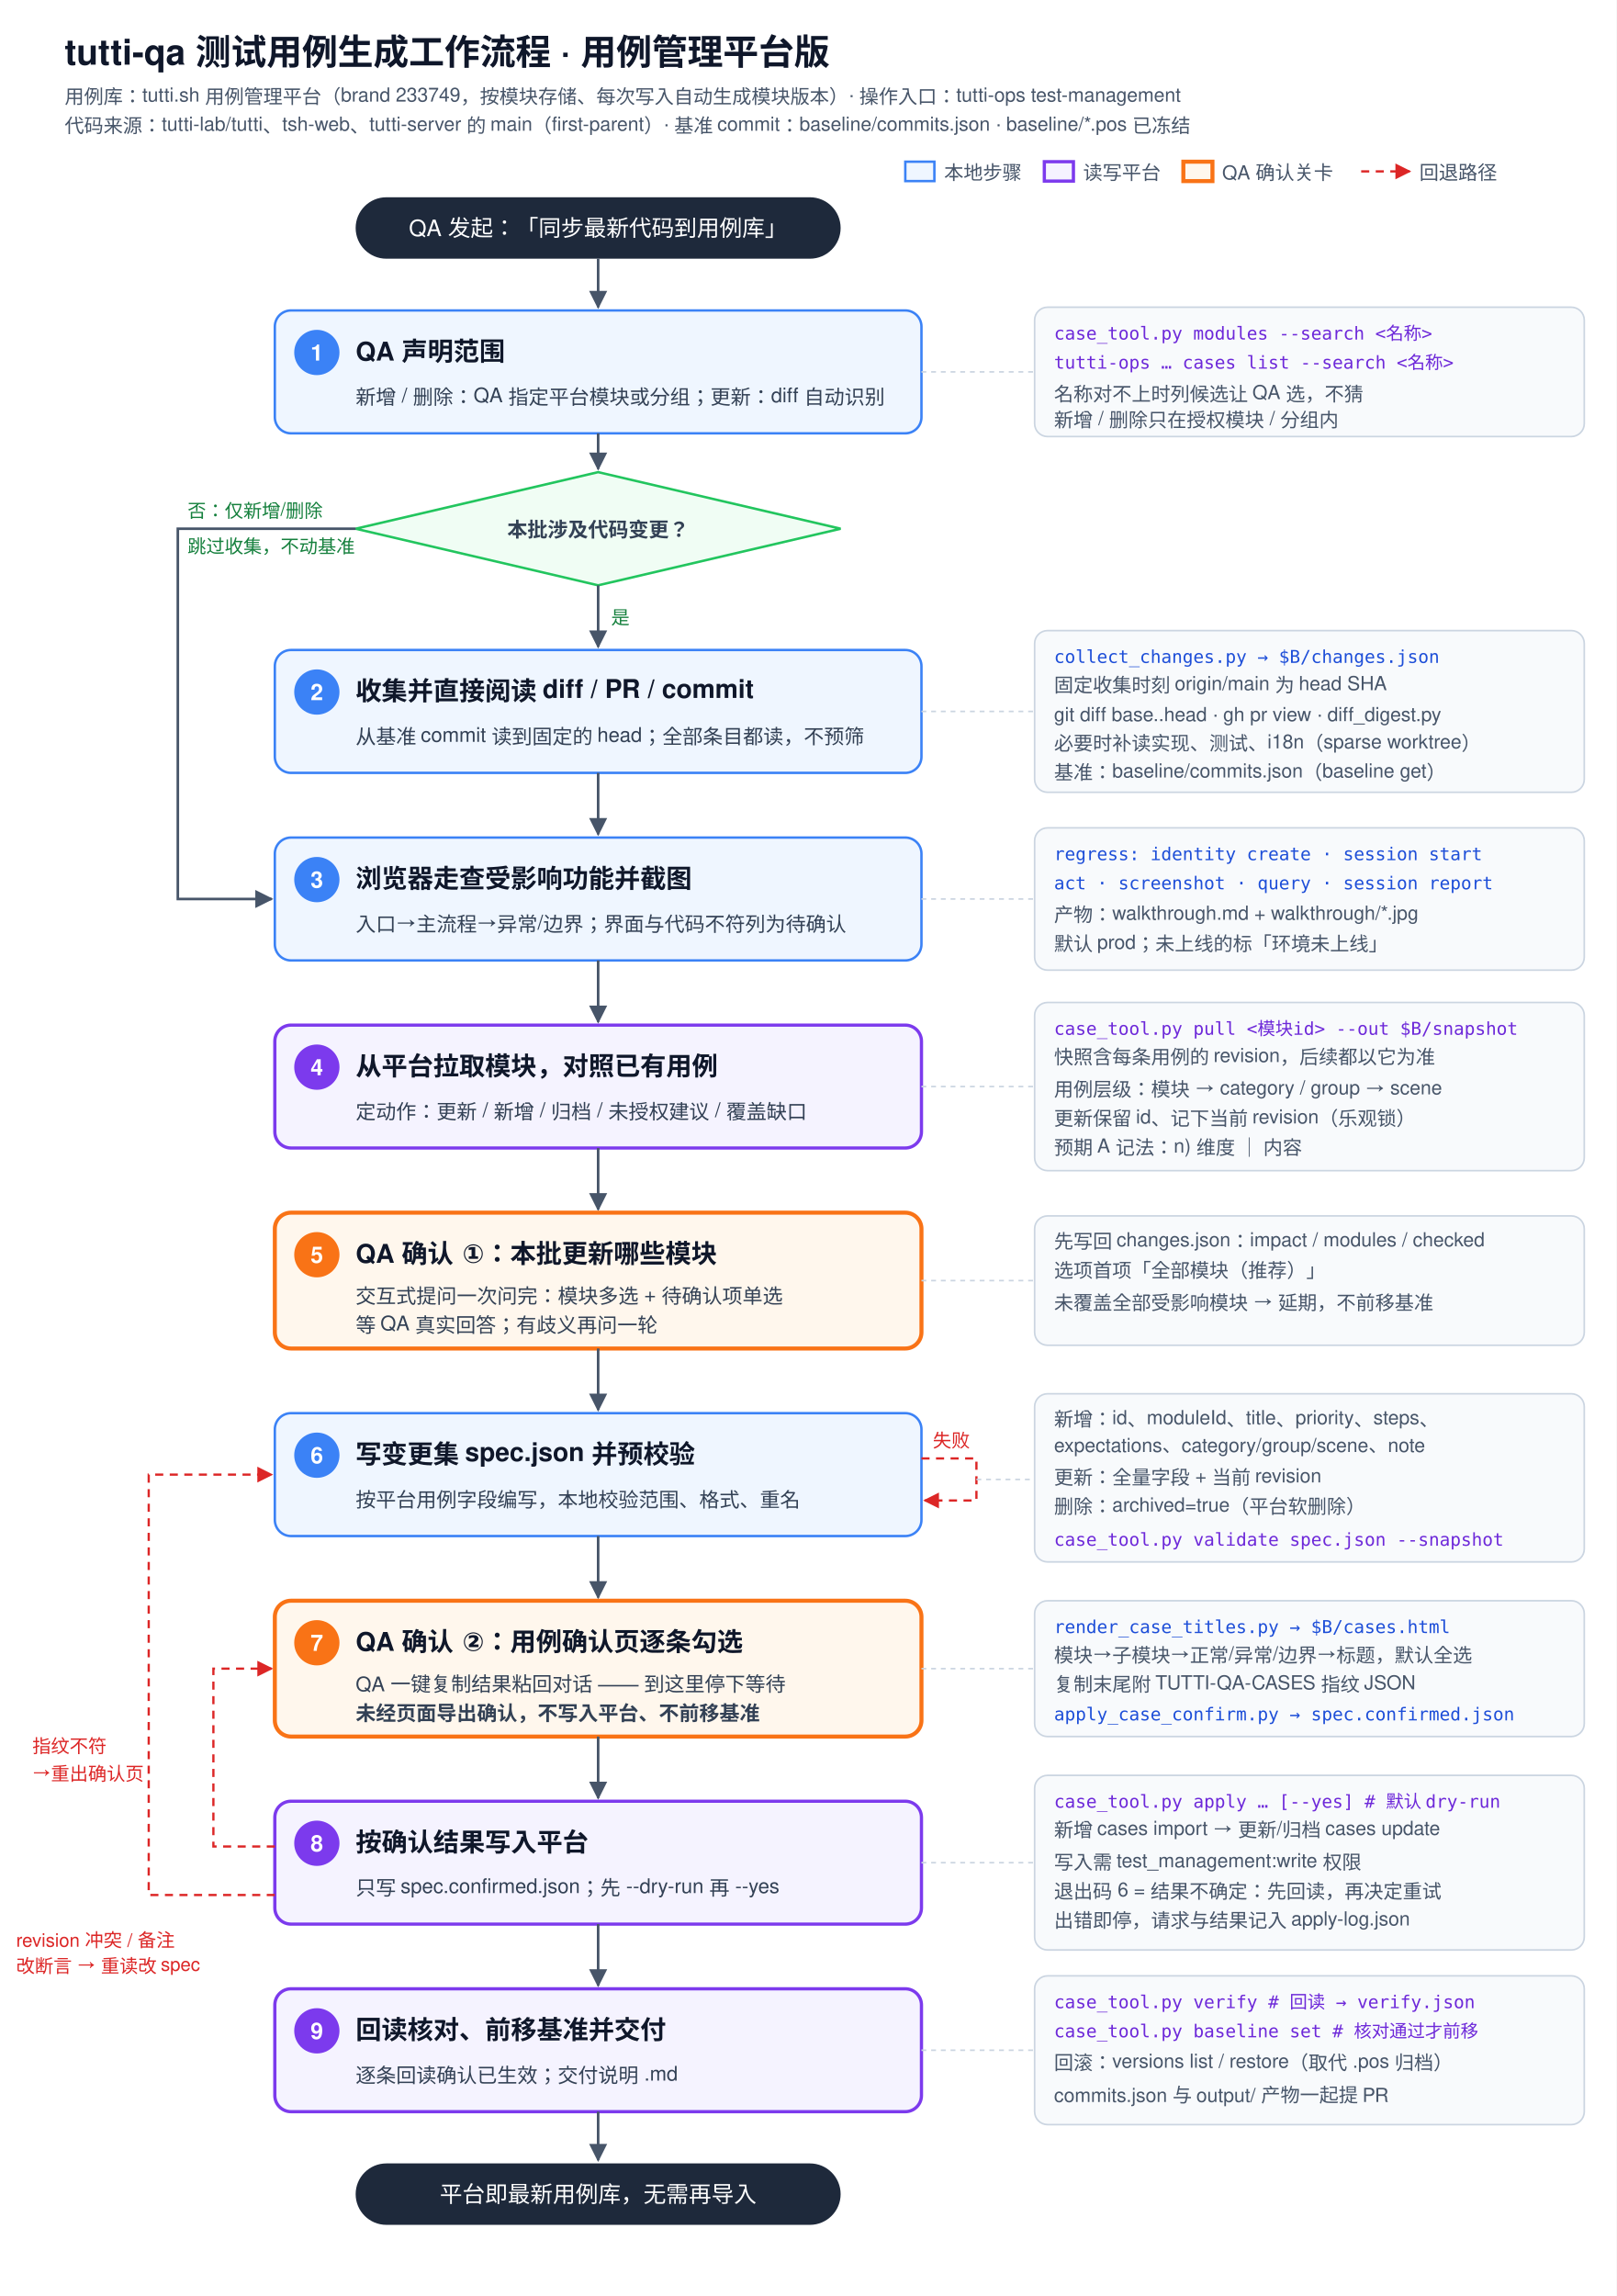
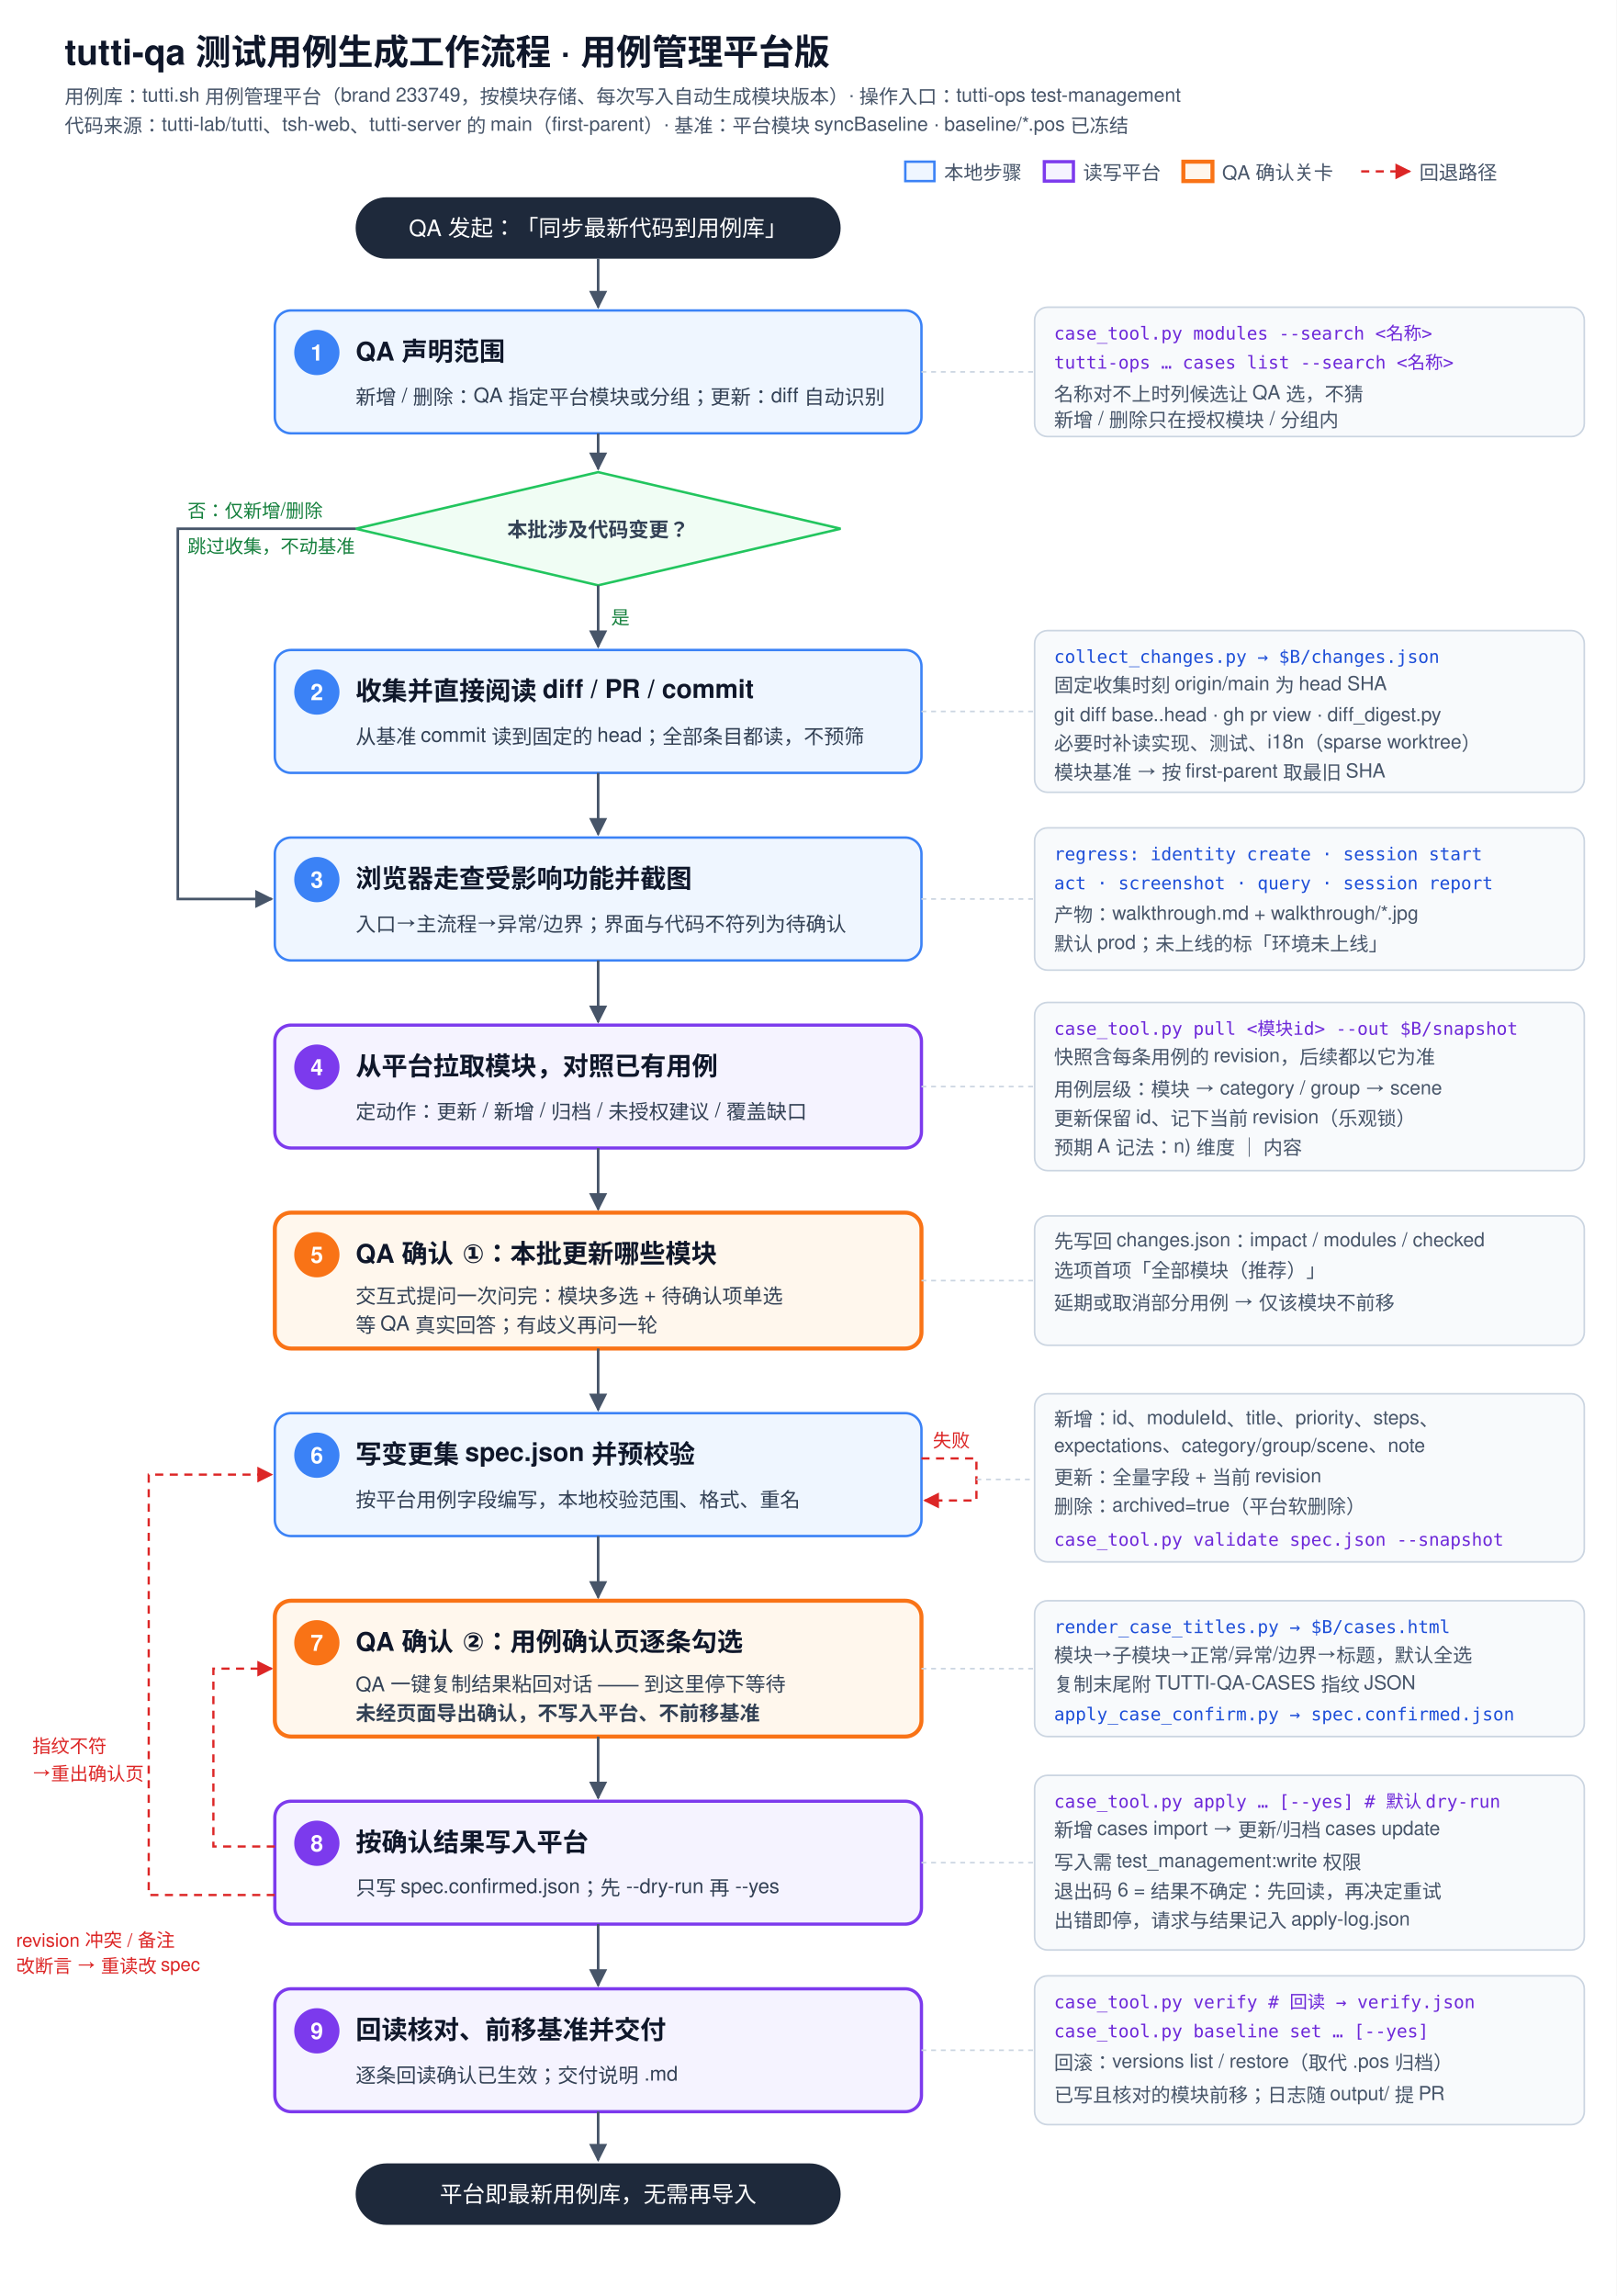
<svg xmlns="http://www.w3.org/2000/svg" viewBox="0 0 1000 1420" role="img" aria-labelledby="t d" font-family="PingFang SC, Microsoft YaHei, Helvetica, sans-serif">
  <defs>
    <marker id="a" viewBox="0 0 10 10" refX="9" refY="5" markerWidth="7" markerHeight="7" orient="auto-start-reverse">
      <path d="M0 0L10 5L0 10z" fill="#475569" />
    </marker>
    <marker id="r" viewBox="0 0 10 10" refX="9" refY="5" markerWidth="7" markerHeight="7" orient="auto-start-reverse">
      <path d="M0 0L10 5L0 10z" fill="#dc2626" />
    </marker>
    <style>
      .step{fill:#eff6ff;stroke:#3b82f6;stroke-width:1.5}
      .gate{fill:#fff7ed;stroke:#f97316;stroke-width:2.5}
      .ops{fill:#f5f3ff;stroke:#7c3aed;stroke-width:2}
      .note{fill:#f8fafc;stroke:#cbd5e1;stroke-width:1}
      .warn{fill:#fef2f2;stroke:#f87171;stroke-width:1;stroke-dasharray:4 3}
      .pill{fill:#1e293b}
      .dia{fill:#f0fdf4;stroke:#22c55e;stroke-width:1.5}
      .h{font-size:16px;font-weight:700;fill:#0f172a}
      .s{font-size:12.5px;fill:#334155}
      .n{font-size:12px;fill:#475569}
      .c{font-family:Menlo,Consolas,monospace;font-size:11px;fill:#1d4ed8}
      .cv{font-family:Menlo,Consolas,monospace;font-size:11px;fill:#6d28d9}
      .num{font-size:14px;font-weight:700;fill:#fff}
      .flow{stroke:#475569;stroke-width:1.6;fill:none;marker-end:url(#a)}
      .back{stroke:#dc2626;stroke-width:1.4;fill:none;stroke-dasharray:5 4;marker-end:url(#r)}
      .link{stroke:#cbd5e1;stroke-width:1;stroke-dasharray:3 3}
      .lb{font-size:11.5px;fill:#dc2626}
      .lg{font-size:11.5px;fill:#15803d}
    </style>
  </defs>
  <rect width="1000" height="1420" fill="#ffffff" />
  <text x="40" y="40" font-size="22" font-weight="700" fill="#0f172a">tutti-qa 测试用例生成工作流程 · 用例管理平台版</text>
  <text x="40" y="64" class="n">用例库：tutti.sh 用例管理平台（brand 233749，按模块存储、每次写入自动生成模块版本）· 操作入口：tutti-ops test-management</text>
-   <text x="40" y="82" class="n">代码来源：tutti-lab/tutti、tsh-web、tutti-server 的 main（first-parent）· 基准 commit：baseline/commits.json · baseline/*.pos 已冻结</text>
+   <text x="40" y="82" class="n">代码来源：tutti-lab/tutti、tsh-web、tutti-server 的 main（first-parent）· 基准：平台模块 syncBaseline · baseline/*.pos 已冻结</text>
  <g transform="translate(560,100)">
    <rect width="18" height="12" class="step" />
    <text x="24" y="11" class="n">本地步骤</text>
    <rect x="86" width="18" height="12" class="ops" />
    <text x="110" y="11" class="n">读写平台</text>
    <rect x="172" width="18" height="12" class="gate" />
    <text x="196" y="11" class="n">QA 确认关卡</text>
    <line x1="282" y1="6" x2="312" y2="6" class="back" />
    <text x="318" y="11" class="n">回退路径</text>
  </g>
  <g transform="translate(0,72)">
    <rect x="220" y="50" width="300" height="38" rx="19" class="pill" />
    <text x="370" y="74" text-anchor="middle" font-size="14" fill="#fff">QA 发起：「同步最新代码到用例库」</text>
    <line x1="370" y1="88" x2="370" y2="118" class="flow" />
    <rect x="170" y="120" width="400" height="76" rx="10" class="step" />
    <circle cx="196" cy="146" r="14" fill="#3b82f6" />
    <text x="196" y="151" text-anchor="middle" class="num">1</text>
    <text x="220" y="151" class="h">QA 声明范围</text>
    <text x="220" y="178" class="s">新增 / 删除：QA 指定平台模块或分组；更新：diff 自动识别</text>
    <line x1="370" y1="196" x2="370" y2="218" class="flow" />
    <polygon points="370,220 520,255 370,290 220,255" class="dia" />
    <text x="370" y="260" text-anchor="middle" class="s" font-weight="700">本批涉及代码变更？</text>
    <line x1="370" y1="290" x2="370" y2="328" class="flow" />
    <text x="378" y="314" class="lg">是</text>
    <polyline points="220,255 110,255 110,484 168,484" class="flow" />
    <text x="116" y="248" class="lg">否：仅新增/删除</text>
    <text x="116" y="270" class="lg">跳过收集，不动基准</text>
    <rect x="170" y="330" width="400" height="76" rx="10" class="step" />
    <circle cx="196" cy="356" r="14" fill="#3b82f6" />
    <text x="196" y="361" text-anchor="middle" class="num">2</text>
    <text x="220" y="361" class="h">收集并直接阅读 diff / PR / commit</text>
    <text x="220" y="388" class="s">从基准 commit 读到固定的 head；全部条目都读，不预筛</text>
    <line x1="370" y1="406" x2="370" y2="444" class="flow" />
    <rect x="170" y="446" width="400" height="76" rx="10" class="step" />
    <circle cx="196" cy="472" r="14" fill="#3b82f6" />
    <text x="196" y="477" text-anchor="middle" class="num">3</text>
    <text x="220" y="477" class="h">浏览器走查受影响功能并截图</text>
    <text x="220" y="504" class="s">入口→主流程→异常/边界；界面与代码不符列为待确认</text>
    <line x1="370" y1="522" x2="370" y2="560" class="flow" />
    <rect x="170" y="562" width="400" height="76" rx="10" class="ops" />
    <circle cx="196" cy="588" r="14" fill="#7c3aed" />
    <text x="196" y="593" text-anchor="middle" class="num">4</text>
    <text x="220" y="593" class="h">从平台拉取模块，对照已有用例</text>
    <text x="220" y="620" class="s">定动作：更新 / 新增 / 归档 / 未授权建议 / 覆盖缺口</text>
    <line x1="370" y1="638" x2="370" y2="676" class="flow" />
    <rect x="170" y="678" width="400" height="84" rx="10" class="gate" />
    <circle cx="196" cy="704" r="14" fill="#f97316" />
    <text x="196" y="709" text-anchor="middle" class="num">5</text>
    <text x="220" y="709" class="h">QA 确认 ①：本批更新哪些模块</text>
    <text x="220" y="734" class="s">交互式提问一次问完：模块多选 + 待确认项单选</text>
    <text x="220" y="752" class="s">等 QA 真实回答；有歧义再问一轮</text>
    <line x1="370" y1="762" x2="370" y2="800" class="flow" />
    <rect x="170" y="802" width="400" height="76" rx="10" class="step" />
    <circle cx="196" cy="828" r="14" fill="#3b82f6" />
    <text x="196" y="833" text-anchor="middle" class="num">6</text>
    <text x="220" y="833" class="h">写变更集 spec.json 并预校验</text>
    <text x="220" y="860" class="s">按平台用例字段编写，本地校验范围、格式、重名</text>
    <polyline points="570,830 604,830 604,856 572,856" class="back" />
    <text x="577" y="823" class="lb">失败</text>
    <line x1="370" y1="878" x2="370" y2="916" class="flow" />
    <rect x="170" y="918" width="400" height="84" rx="10" class="gate" />
    <circle cx="196" cy="944" r="14" fill="#f97316" />
    <text x="196" y="949" text-anchor="middle" class="num">7</text>
    <text x="220" y="949" class="h">QA 确认 ②：用例确认页逐条勾选</text>
    <text x="220" y="974" class="s">QA 一键复制结果粘回对话 —— 到这里停下等待</text>
    <text x="220" y="992" class="s" font-weight="700" fill="#c2410c">未经页面导出确认，不写入平台、不前移基准</text>
    <line x1="370" y1="1002" x2="370" y2="1040" class="flow" />
    <rect x="170" y="1042" width="400" height="76" rx="10" class="ops" />
    <circle cx="196" cy="1068" r="14" fill="#7c3aed" />
    <text x="196" y="1073" text-anchor="middle" class="num">8</text>
    <text x="220" y="1073" class="h">按确认结果写入平台</text>
    <text x="220" y="1100" class="s">只写 spec.confirmed.json；先 --dry-run 再 --yes</text>
    <polyline points="170,1070 132,1070 132,960 168,960" class="back" />
    <text x="20" y="1012" class="lb">指纹不符</text>
    <text x="20" y="1028" class="lb">→重出确认页</text>
    <polyline points="170,1100 92,1100 92,840 168,840" class="back" />
    <text x="10" y="1132" class="lb">revision 冲突 / 备注</text>
    <text x="10" y="1148" class="lb">改断言 → 重读改 spec</text>
    <line x1="370" y1="1118" x2="370" y2="1156" class="flow" />
    <rect x="170" y="1158" width="400" height="76" rx="10" class="ops" />
    <circle cx="196" cy="1184" r="14" fill="#7c3aed" />
    <text x="196" y="1189" text-anchor="middle" class="num">9</text>
    <text x="220" y="1189" class="h">回读核对、前移基准并交付</text>
    <text x="220" y="1216" class="s">逐条回读确认已生效；交付说明 .md</text>
    <line x1="370" y1="1234" x2="370" y2="1264" class="flow" />
    <rect x="220" y="1266" width="300" height="38" rx="19" class="pill" />
    <text x="370" y="1290" text-anchor="middle" font-size="14" fill="#fff">平台即最新用例库，无需再导入</text>
    <line x1="570" y1="158" x2="640" y2="158" class="link" />
    <rect x="640" y="118" width="340" height="80" rx="8" class="note" />
    <text x="652" y="138" class="cv">case_tool.py modules --search &lt;名称&gt;</text>
    <text x="652" y="156" class="cv">tutti-ops … cases list --search &lt;名称&gt;</text>
    <text x="652" y="176" class="n">名称对不上时列候选让 QA 选，不猜</text>
    <text x="652" y="192" class="n">新增 / 删除只在授权模块 / 分组内</text>
    <line x1="570" y1="368" x2="640" y2="368" class="link" />
    <rect x="640" y="318" width="340" height="100" rx="8" class="note" />
    <text x="652" y="338" class="c">collect_changes.py → $B/changes.json</text>
    <text x="652" y="356" class="n">固定收集时刻 origin/main 为 head SHA</text>
    <text x="652" y="374" class="n">git diff base..head · gh pr view · diff_digest.py</text>
    <text x="652" y="392" class="n">必要时补读实现、测试、i18n（sparse worktree）</text>
-     <text x="652" y="410" class="n">基准：baseline/commits.json（baseline get）</text>
+     <text x="652" y="410" class="n">模块基准 → 按 first-parent 取最旧 SHA</text>
    <line x1="570" y1="484" x2="640" y2="484" class="link" />
    <rect x="640" y="440" width="340" height="88" rx="8" class="note" />
    <text x="652" y="460" class="c">regress: identity create · session start</text>
    <text x="652" y="478" class="c">act · screenshot · query · session report</text>
    <text x="652" y="498" class="n">产物：walkthrough.md + walkthrough/*.jpg</text>
    <text x="652" y="516" class="n">默认 prod；未上线的标「环境未上线」</text>
    <line x1="570" y1="600" x2="640" y2="600" class="link" />
    <rect x="640" y="548" width="340" height="104" rx="8" class="note" />
    <text x="652" y="568" class="cv">case_tool.py pull &lt;模块id&gt; --out $B/snapshot</text>
    <text x="652" y="586" class="n">快照含每条用例的 revision，后续都以它为准</text>
    <text x="652" y="606" class="n">用例层级：模块 → category / group → scene</text>
    <text x="652" y="624" class="n">更新保留 id、记下当前 revision（乐观锁）</text>
    <text x="652" y="642" class="n">预期 A 记法：n) 维度 ｜ 内容</text>
    <line x1="570" y1="720" x2="640" y2="720" class="link" />
    <rect x="640" y="680" width="340" height="80" rx="8" class="note" />
    <text x="652" y="700" class="n">先写回 changes.json：impact / modules / checked</text>
    <text x="652" y="718" class="n">选项首项「全部模块（推荐）」</text>
-     <text x="652" y="738" class="n">未覆盖全部受影响模块 → 延期，不前移基准</text>
+     <text x="652" y="738" class="n">延期或取消部分用例 → 仅该模块不前移</text>
    <line x1="604" y1="843" x2="640" y2="843" class="link" />
    <rect x="640" y="790" width="340" height="104" rx="8" class="note" />
    <text x="652" y="810" class="n">新增：id、moduleId、title、priority、steps、</text>
    <text x="652" y="826" class="n">　　　expectations、category/group/scene、note</text>
    <text x="652" y="846" class="n">更新：全量字段 + 当前 revision</text>
    <text x="652" y="864" class="n">删除：archived=true（平台软删除）</text>
    <text x="652" y="884" class="cv">case_tool.py validate spec.json --snapshot</text>
    <line x1="570" y1="960" x2="640" y2="960" class="link" />
    <rect x="640" y="918" width="340" height="84" rx="8" class="note" />
    <text x="652" y="938" class="c">render_case_titles.py → $B/cases.html</text>
    <text x="652" y="956" class="n">模块→子模块→正常/异常/边界→标题，默认全选</text>
    <text x="652" y="974" class="n">复制末尾附 TUTTI-QA-CASES 指纹 JSON</text>
    <text x="652" y="992" class="c">apply_case_confirm.py → spec.confirmed.json</text>
    <line x1="570" y1="1080" x2="640" y2="1080" class="link" />
    <rect x="640" y="1026" width="340" height="108" rx="8" class="note" />
    <text x="652" y="1046" class="cv">case_tool.py apply … [--yes]  # 默认 dry-run</text>
    <text x="652" y="1064" class="n">新增 cases import → 更新/归档 cases update</text>
    <text x="652" y="1084" class="n">写入需 test_management:write 权限</text>
    <text x="652" y="1102" class="n">退出码 6 = 结果不确定：先回读，再决定重试</text>
    <text x="652" y="1120" class="n">出错即停，请求与结果记入 apply-log.json</text>
    <line x1="570" y1="1196" x2="640" y2="1196" class="link" />
    <rect x="640" y="1150" width="340" height="92" rx="8" class="note" />
    <text x="652" y="1170" class="cv">case_tool.py verify  # 回读 → verify.json</text>
-     <text x="652" y="1188" class="cv">case_tool.py baseline set  # 核对通过才前移</text>
+     <text x="652" y="1188" class="cv">case_tool.py baseline set … [--yes]</text>
    <text x="652" y="1208" class="n">回滚：versions list / restore（取代 .pos 归档）</text>
-     <text x="652" y="1228" class="n">commits.json 与 output/ 产物一起提 PR</text>
+     <text x="652" y="1228" class="n">已写且核对的模块前移；日志随 output/ 提 PR</text>
  </g>
</svg>
